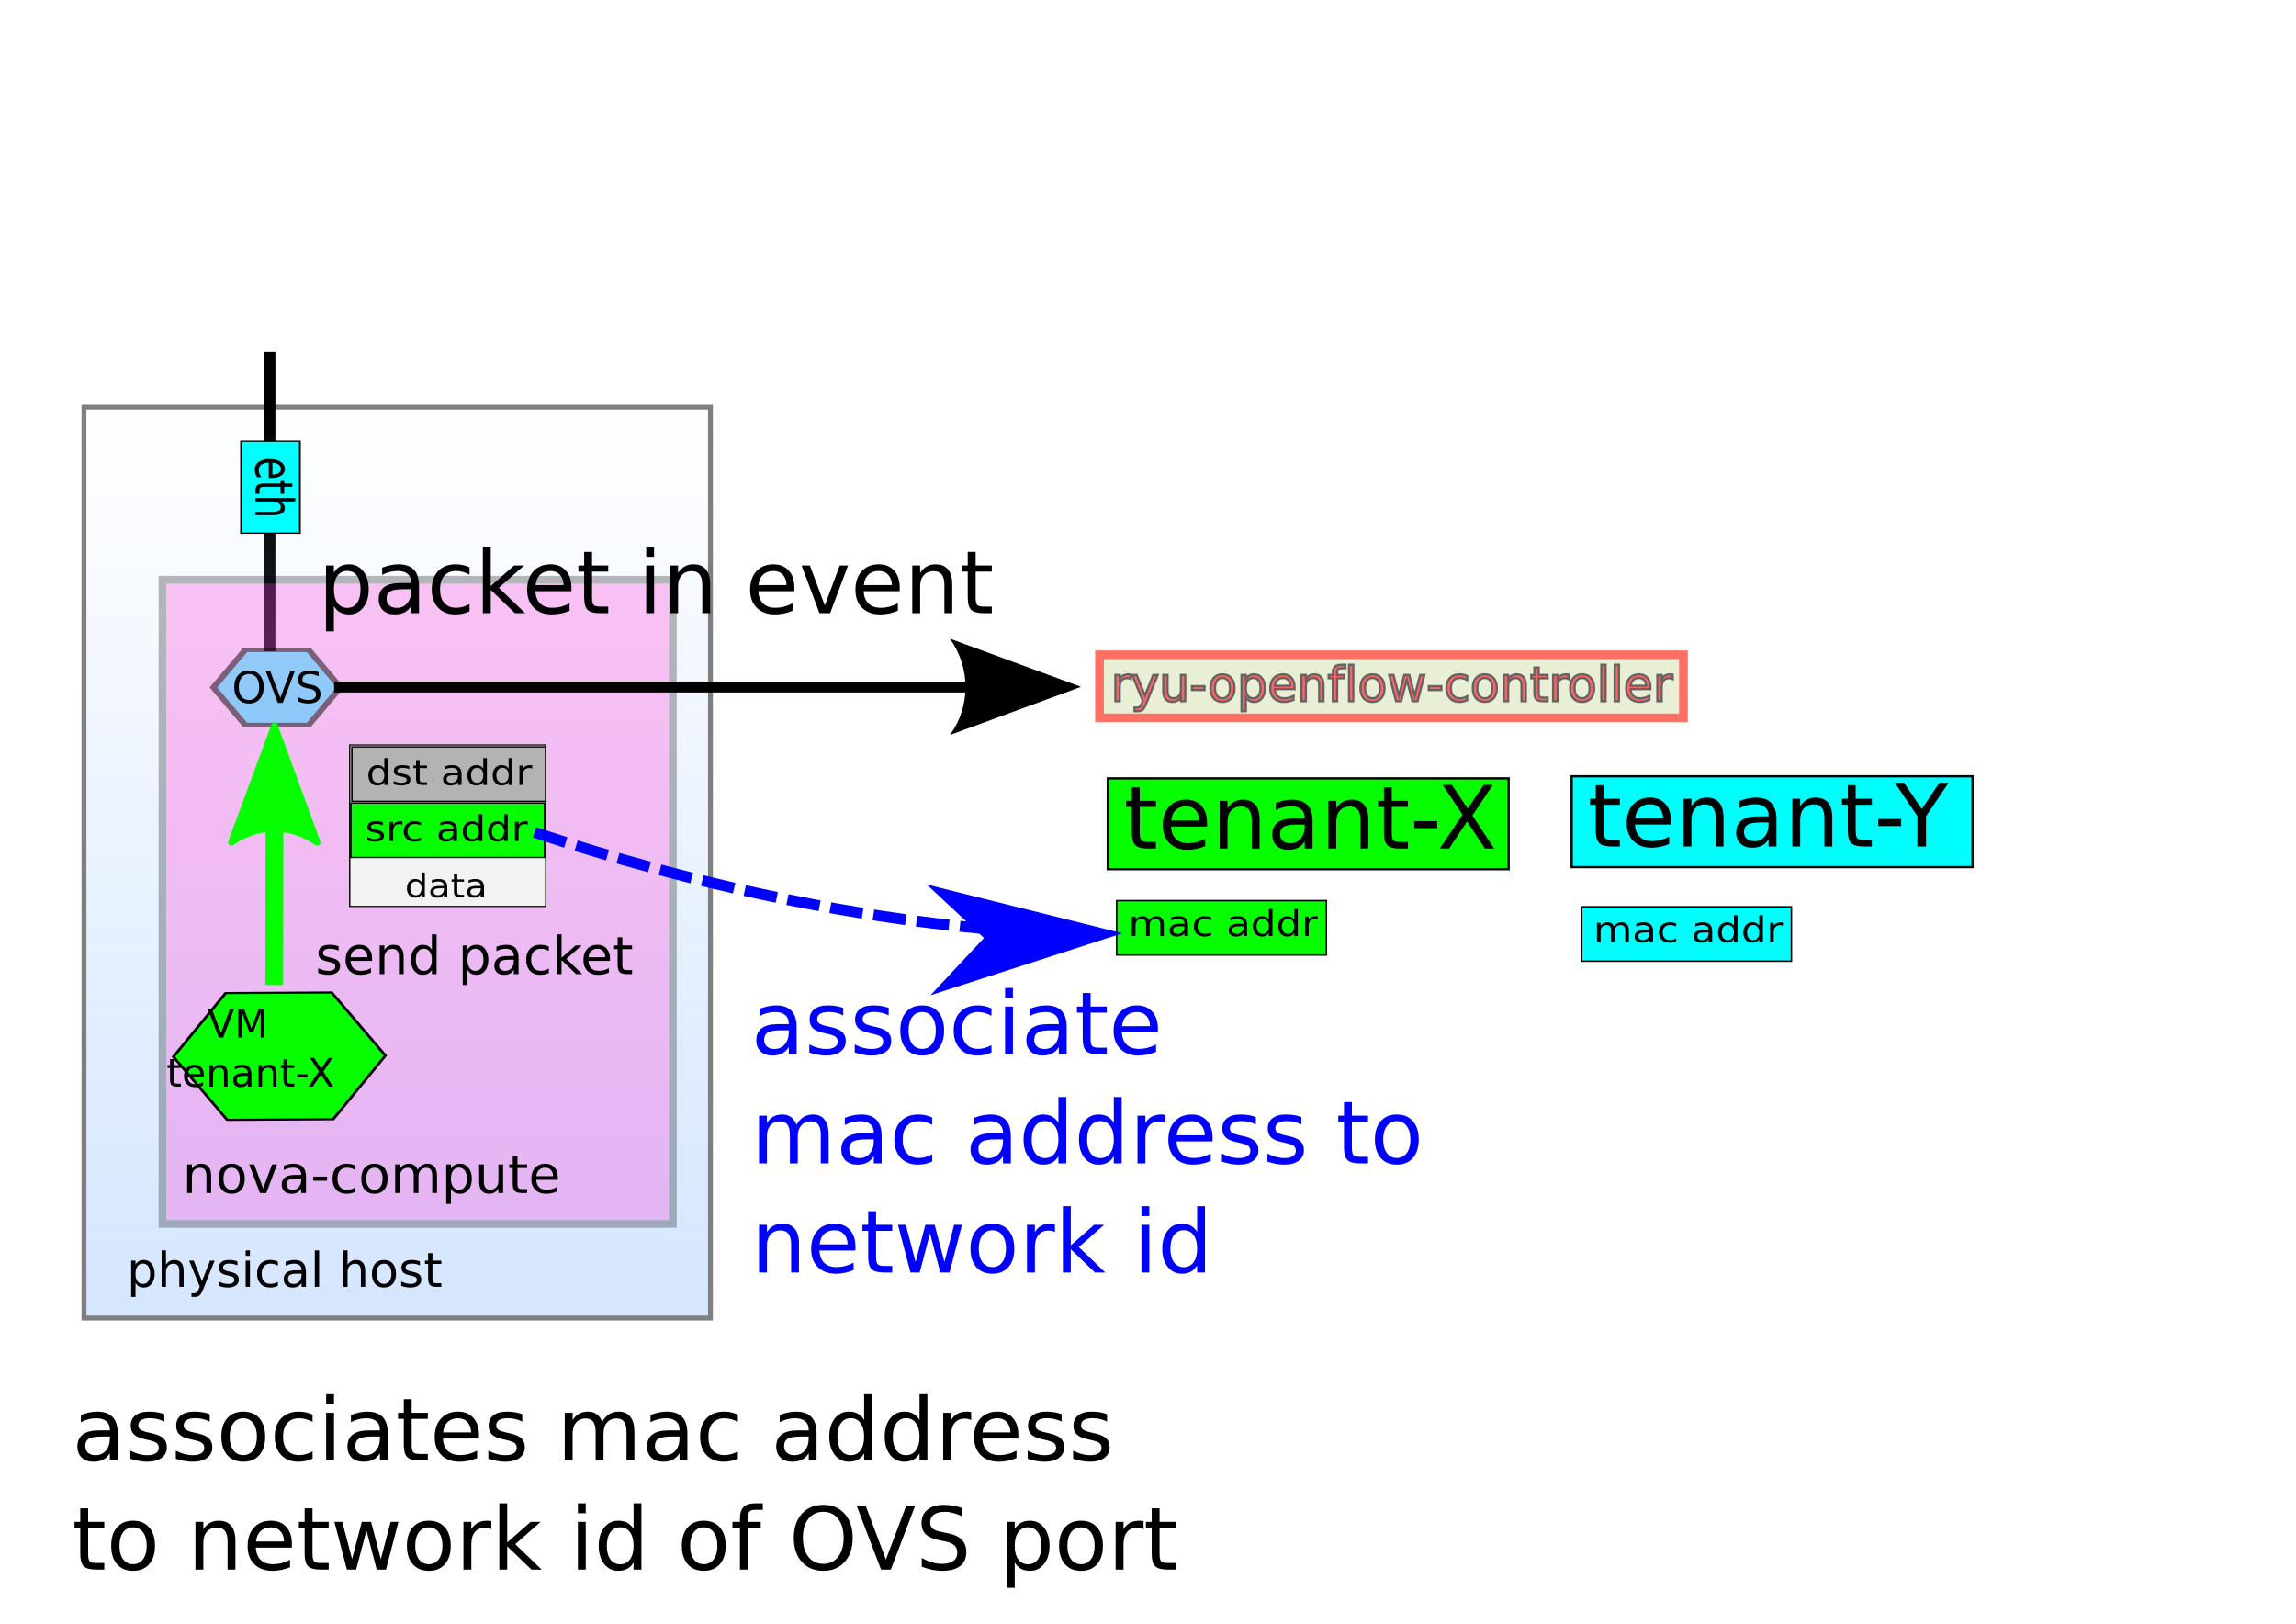
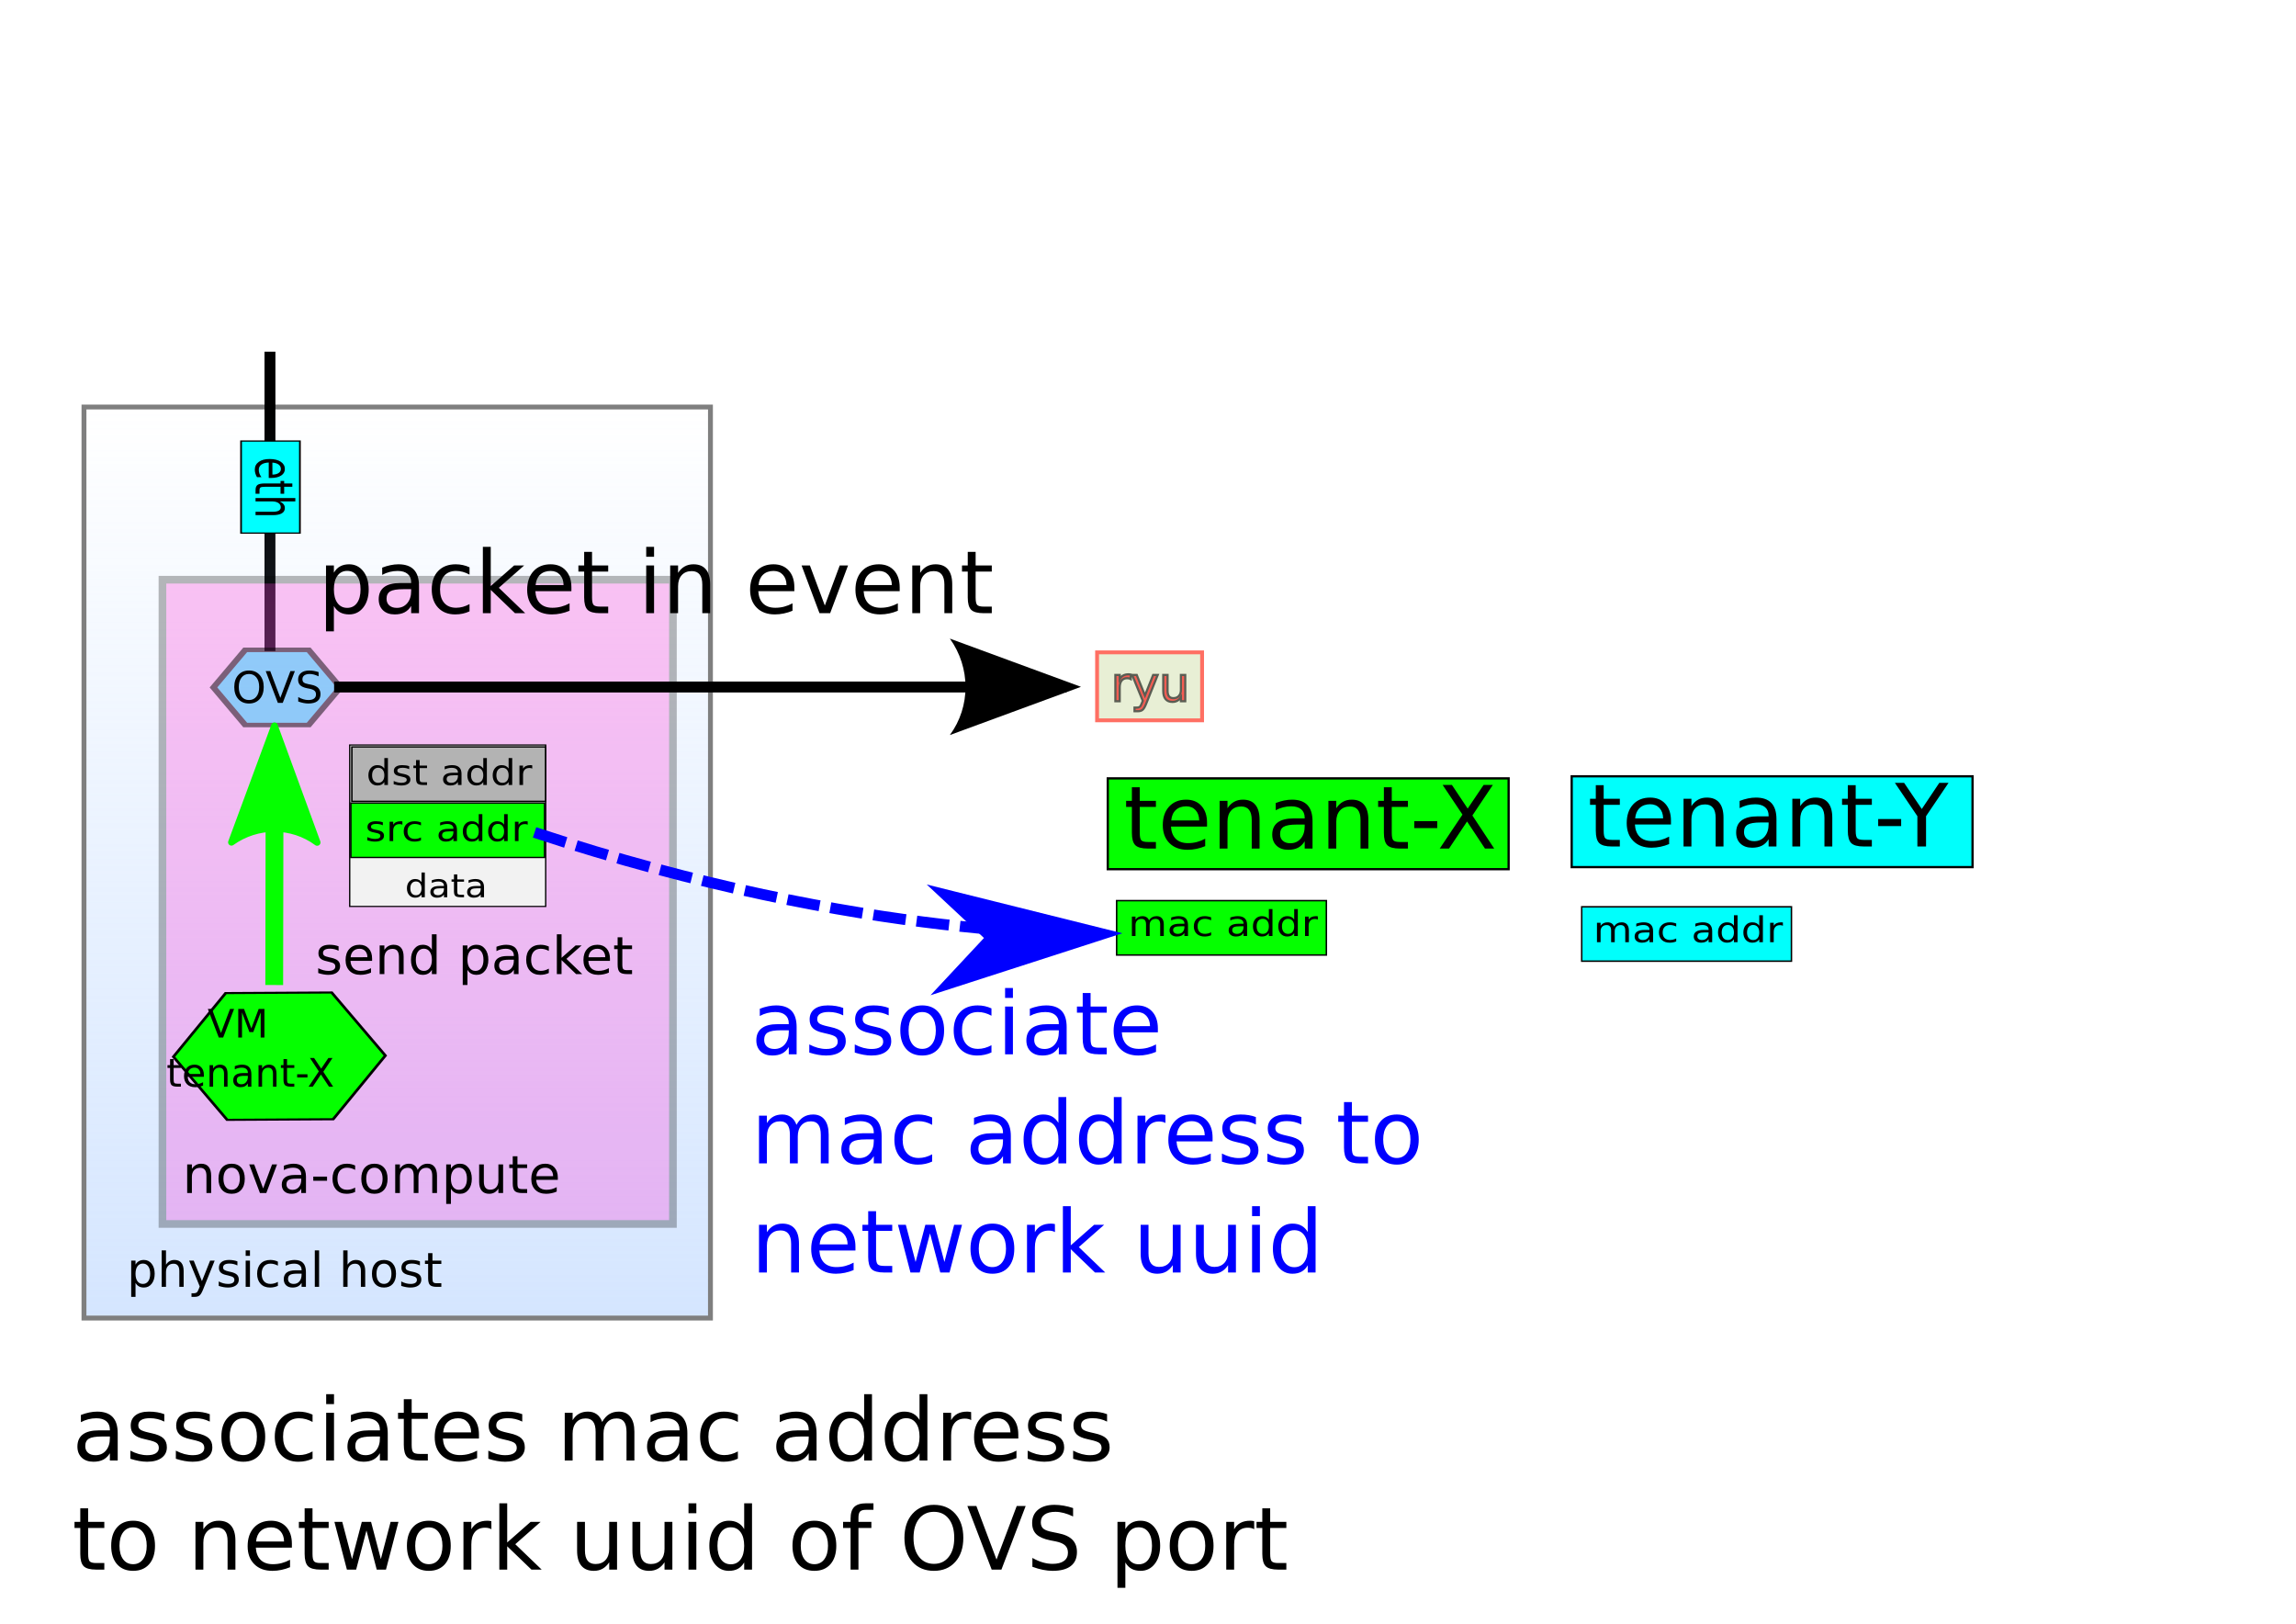
<svg xmlns="http://www.w3.org/2000/svg" xmlns:ns1="http://www.openswatchbook.org/uri/2009/osb" xmlns:xlink="http://www.w3.org/1999/xlink" width="1052.362" height="744.094" id="svg2" version="1.1">
  <defs id="defs4">
    <marker style="overflow:visible;" id="Arrow1Send" refX="0.0" refY="0.0" orient="auto">
      <path transform="scale(0.2) rotate(180) translate(6,0)" style="fill-rule:evenodd;stroke:#000000;stroke-width:1.0pt;marker-start:none;" d="M 0.0,0.0 L 5.0,-5.0 L -12.5,0.0 L 5.0,5.0 L 0.0,0.0 z " id="path4154" />
    </marker>
    <marker orient="auto" refY="0.0" refX="0.0" id="Arrow2Mend" style="overflow:visible;">
      <path id="path4166" style="font-size:12.0;fill-rule:evenodd;stroke-width:0.625;stroke-linejoin:round;" d="M 8.719,4.034 L -2.207,0.016 L 8.719,-4.002 C 6.973,-1.63 6.983,1.616 8.719,4.034 z " transform="scale(0.6) rotate(180) translate(0,0)" />
    </marker>
    <marker orient="auto" refY="0.0" refX="0.0" id="Arrow2Lstart" style="overflow:visible">
      <path id="path5113" style="font-size:12.0;fill-rule:evenodd;stroke-width:0.625;stroke-linejoin:round" d="M 8.719,4.034 L -2.207,0.016 L 8.719,-4.002 C 6.973,-1.63 6.983,1.616 8.719,4.034 z " transform="scale(1.1) translate(1,0)" />
    </marker>
    <linearGradient id="linearGradient6493" ns1:paint="solid">
      <stop style="stop-color:#000000;stop-opacity:1;" offset="0" id="stop6495" />
    </linearGradient>
    <linearGradient id="linearGradient5313" ns1:paint="solid">
      <stop style="stop-color:#5555ff;stop-opacity:1;" offset="0" id="stop5315" />
    </linearGradient>
    <marker orient="auto" refY="0.0" refX="0.0" id="Arrow1Mend" style="overflow:visible;">
      <path id="path5567" d="M 0.0,0.0 L 5.0,-5.0 L -12.5,0.0 L 5.0,5.0 L 0.0,0.0 z " style="fill-rule:evenodd;stroke:#000000;stroke-width:1.0pt;marker-start:none;" transform="scale(0.4) rotate(180) translate(10,0)" />
    </marker>
    <marker orient="auto" refY="0.0" refX="0.0" id="Arrow1Mstart" style="overflow:visible">
      <path id="path5564" d="M 0.0,0.0 L 5.0,-5.0 L -12.5,0.0 L 5.0,5.0 L 0.0,0.0 z " style="fill-rule:evenodd;stroke:#000000;stroke-width:1.0pt;marker-start:none" transform="scale(0.4) translate(10,0)" />
    </marker>
    <marker orient="auto" refY="0.0" refX="0.0" id="Arrow2Lend" style="overflow:visible;">
      <path id="path5579" style="font-size:12.0;fill-rule:evenodd;stroke-width:0.625;stroke-linejoin:round;" d="M 8.719,4.034 L -2.207,0.016 L 8.719,-4.002 C 6.973,-1.63 6.983,1.616 8.719,4.034 z " transform="scale(1.1) rotate(180) translate(1,0)" />
    </marker>
    <marker orient="auto" refY="0.0" refX="0.0" id="Arrow1Lend" style="overflow:visible;">
      <path id="path5561" d="M 0.0,0.0 L 5.0,-5.0 L -12.5,0.0 L 5.0,5.0 L 0.0,0.0 z " style="fill-rule:evenodd;stroke:#000000;stroke-width:1.0pt;marker-start:none;" transform="scale(0.8) rotate(180) translate(12.5,0)" />
    </marker>
    <marker orient="auto" refY="0.0" refX="0.0" id="Arrow1Lstart" style="overflow:visible">
      <path id="path5558" d="M 0.0,0.0 L 5.0,-5.0 L -12.5,0.0 L 5.0,5.0 L 0.0,0.0 z " style="fill-rule:evenodd;stroke:#000000;stroke-width:1.0pt;marker-start:none" transform="scale(0.8) translate(12.5,0)" />
    </marker>
    <linearGradient id="linearGradient5242" ns1:paint="solid">
      <stop style="stop-color:#7fff2a;stop-opacity:1;" offset="0" id="stop5244" />
    </linearGradient>
    <marker orient="auto" refY="0.0" refX="0.0" id="Arrow1LendM" style="overflow:visible;">
      <path id="path4159" d="M 0.0,0.0 L 5.0,-5.0 L -12.5,0.0 L 5.0,5.0 L 0.0,0.0 z " style="marker-start:none;stroke:#ff0000;stroke-width:1.0pt;fill:#ff0000;fill-rule:evenodd" transform="scale(0.8) rotate(180) translate(12.5,0)" />
    </marker>
    <marker orient="auto" refY="0.0" refX="0.0" id="Arrow1LendF" style="overflow:visible;">
      <path id="path4585" d="M 0.0,0.0 L 5.0,-5.0 L -12.5,0.0 L 5.0,5.0 L 0.0,0.0 z " style="marker-start:none;stroke:#ff0000;stroke-width:1.0pt;fill:#ff0000;fill-rule:evenodd" transform="scale(0.8) rotate(180) translate(12.5,0)" />
    </marker>
    <marker orient="auto" refY="0.0" refX="0.0" id="Arrow1Mend6" style="overflow:visible;">
      <path id="path5404" d="M 0.0,0.0 L 5.0,-5.0 L -12.5,0.0 L 5.0,5.0 L 0.0,0.0 z " style="marker-start:none;stroke:#ff0000;stroke-width:1.0pt;fill:#ff0000;fill-rule:evenodd" transform="scale(0.4) rotate(180) translate(10,0)" />
    </marker>
    <marker orient="auto" refY="0.0" refX="0.0" id="Arrow1MendN" style="overflow:visible;">
      <path id="path5645" d="M 0.0,0.0 L 5.0,-5.0 L -12.5,0.0 L 5.0,5.0 L 0.0,0.0 z " style="marker-start:none;stroke:#ff0000;stroke-width:1.0pt;fill:#ff0000;fill-rule:evenodd" transform="scale(0.4) rotate(180) translate(10,0)" />
    </marker>
    <linearGradient xlink:href="#linearGradient5343-7" id="linearGradient5349-6" x1="-532.439" y1="622.736" x2="-318.841" y2="622.736" gradientUnits="userSpaceOnUse" gradientTransform="matrix(0.8399013,0,0,1.846462,-201.5888,-629.6685)" />
    <linearGradient id="linearGradient5343-7">
      <stop style="stop-color:#aaccff;stop-opacity:1;" offset="0" id="stop5345-4" />
      <stop style="stop-color:#aaccff;stop-opacity:0;" offset="1" id="stop5347-4" />
    </linearGradient>
    <linearGradient y2="622.736" x2="-318.841" y1="622.736" x1="-532.439" gradientTransform="matrix(1.204265,0,0,2.660295,-344.1031,-1384.945)" gradientUnits="userSpaceOnUse" id="linearGradient6079-9" xlink:href="#linearGradient5343-7-4" />
    <linearGradient id="linearGradient5343-7-4">
      <stop style="stop-color:#aaccff;stop-opacity:1;" offset="0" id="stop5345-4-1" />
      <stop style="stop-color:#aaccff;stop-opacity:0;" offset="1" id="stop5347-4-6" />
    </linearGradient>
    <marker orient="auto" refY="0.0" refX="0.0" id="Arrow1Lenda" style="overflow:visible;">
      <path id="path5800" d="M 0.0,0.0 L 5.0,-5.0 L -12.5,0.0 L 5.0,5.0 L 0.0,0.0 z " style="marker-start:none;stroke:#05ff00;stroke-width:1.0pt;fill:#05ff00;fill-rule:evenodd" transform="scale(0.8) rotate(180) translate(12.5,0)" />
    </marker>
    <marker orient="auto" refY="0.0" refX="0.0" id="Arrow1Lendan" style="overflow:visible;">
      <path id="path5943" d="M 0.0,0.0 L 5.0,-5.0 L -12.5,0.0 L 5.0,5.0 L 0.0,0.0 z " style="fill-rule:evenodd;marker-start:none;stroke:#059500;stroke-width:1.0pt;fill:#059500" transform="scale(0.8) rotate(180) translate(12.5,0)" />
    </marker>
    <linearGradient xlink:href="#linearGradient5343-7" id="linearGradient6508" gradientUnits="userSpaceOnUse" gradientTransform="matrix(1.963808,0,0,2.038705,132.3319,-1087.514)" x1="-532.439" y1="622.736" x2="-318.841" y2="622.736" />
    <marker orient="auto" refY="0.0" refX="0.0" id="Arrow2MendC" style="overflow:visible;">
      <path id="path4651" style="stroke-linejoin:round;font-size:12.0;fill-rule:evenodd;stroke:#05ff00;stroke-width:0.625;fill:#05ff00" d="M 8.719,4.034 L -2.207,0.016 L 8.719,-4.002 C 6.973,-1.63 6.983,1.616 8.719,4.034 z " transform="scale(0.6) rotate(180) translate(0,0)" />
    </marker>
    <marker orient="auto" refY="0.0" refX="0.0" id="Arrow1Lend4" style="overflow:visible;">
      <path id="path6229" d="M 0.0,0.0 L 5.0,-5.0 L -12.5,0.0 L 5.0,5.0 L 0.0,0.0 z " style="marker-start:none;stroke:#0000ff;stroke-width:1.0pt;fill:#0000ff;fill-rule:evenodd" transform="scale(0.8) rotate(180) translate(12.5,0)" />
    </marker>
  </defs>
  <g id="layer1" transform="translate(0,-308.2677)">
    <path style="fill:none;stroke:#000000;stroke-width:5;stroke-linecap:butt;stroke-linejoin:miter;stroke-miterlimit:4;stroke-opacity:1;stroke-dasharray:none" d="m 123.735,606.641 0,-137.211" id="path6078" />
    <rect style="opacity:0.5;fill:url(#linearGradient6508);fill-opacity:1;fill-rule:evenodd;stroke:#000000;stroke-width:2.236;stroke-linecap:butt;stroke-linejoin:miter;stroke-miterlimit:4;stroke-opacity:1;stroke-dasharray:none" id="rect3065-4" width="417.503" height="287.144" x="-912.294" y="38.489" transform="matrix(0,-1,1,0,0,0)" />
    <a id="a4003" transform="matrix(1,0,0,0.8189668,-0.728701,296.315)" style="fill:#ff2ad4;fill-opacity:1" />
    <path style="opacity:0.275;fill:#dd6de5;fill-opacity:0.467;fill-rule:nonzero;stroke:#ff0000;stroke-width:4.274;stroke-linecap:butt;stroke-miterlimit:4;stroke-opacity:1;stroke-dasharray:2.137, 2.137;stroke-dashoffset:0" d="" id="path4088" transform="translate(0,308.2677)" />
-     <g id="g6423" transform="translate(423.1321,13.64784)" style="opacity:0.613;fill:#3866a9;fill-opacity:0.467">
-       <rect style="fill:#b1c76d;fill-opacity:0.467;fill-rule:evenodd;stroke:#ff1300;stroke-width:4;stroke-linecap:butt;stroke-linejoin:miter;stroke-miterlimit:4;stroke-opacity:1;stroke-dasharray:none" id="rect6358-7" width="267.639" height="28.904" x="80.828" y="594.698" />
-       <text id="text6360-0" y="615.967" x="86.098" style="font-size:22px;font-style:normal;font-weight:normal;line-height:125%;letter-spacing:0px;word-spacing:0px;fill:#3866a9;fill-opacity:0.467;stroke:none;font-family:Bitstream Vera Sans" xml:space="preserve">
-         <tspan y="615.967" x="86.098" id="tspan6362-5" style="fill:#ff0000;fill-opacity:1;stroke:#000000;stroke-opacity:1">ryu-openflow-controller</tspan>
-       </text>
-     </g>
+     <rect y="607.226" x="502.841" height="31.143" width="48.135" id="rect6358-7" style="opacity:0.613;fill:#b1c76d;fill-opacity:0.467;fill-rule:evenodd;stroke:#ff1300;stroke-width:1.761;stroke-linecap:butt;stroke-linejoin:miter;stroke-miterlimit:4;stroke-opacity:1;stroke-dasharray:none" />
+     <text xml:space="preserve" style="font-size:22px;font-style:normal;font-weight:normal;line-height:125%;letter-spacing:0px;word-spacing:0px;opacity:0.613;fill:#3866a9;fill-opacity:0.467;stroke:none;font-family:Bitstream Vera Sans" x="509.23" y="629.615" id="text6360-0">
+       <tspan style="fill:#ff0000;fill-opacity:1;stroke:#000000;stroke-opacity:1" id="tspan6362-5" x="509.23" y="629.615">ryu</tspan>
+     </text>
    <rect y="573.933" x="74.458" height="295.246" width="233.976" id="rect5351-5" style="opacity:0.275;fill:#ff2ad4;fill-opacity:1;fill-rule:evenodd;stroke:#000000;stroke-width:3.509px;stroke-linecap:butt;stroke-linejoin:miter;stroke-opacity:1" />
    <text id="text5353-2" y="854.999" x="83.609" style="font-size:24px;font-style:normal;font-weight:normal;line-height:125%;letter-spacing:0px;word-spacing:0px;fill:#000000;fill-opacity:1;stroke:none;font-family:Bitstream Vera Sans" xml:space="preserve">
      <tspan y="854.999" x="83.609" id="tspan5355-6">nova-compute</tspan>
    </text>
    <path transform="matrix(0.6950645,0,0,0.4799176,33.24607,517.6478)" d="m 171.85,632.48 -69.883,0.568 -35.433,-60.236 34.45,-60.804 69.883,-0.568 35.433,60.236 z" id="path5250" style="fill:#05ff00;fill-opacity:1;fill-rule:nonzero;stroke:#000000;stroke-width:2;stroke-linecap:butt;stroke-miterlimit:4;stroke-opacity:1;stroke-dasharray:none;stroke-dashoffset:0" />
    <text id="text5274" y="783.749" x="129.071" style="font-size:18px;font-style:normal;font-weight:normal;text-align:center;line-height:125%;letter-spacing:0px;word-spacing:0px;text-anchor:middle;fill:#000000;fill-opacity:1;stroke:none;font-family:Bitstream Vera Sans" xml:space="preserve">
      <tspan style="font-size:18px;font-style:normal;font-variant:normal;font-weight:normal;font-stretch:normal;text-align:center;line-height:125%;writing-mode:lr-tb;text-anchor:middle;font-family:Bitstream Vera Sans;-inkscape-font-specification:Bitstream Vera Sans" y="783.749" x="129.071" id="tspan5276">VM</tspan>
      <tspan id="tspan3167" style="font-size:18px;font-style:normal;font-variant:normal;font-weight:normal;font-stretch:normal;text-align:center;line-height:125%;writing-mode:lr-tb;text-anchor:middle;font-family:Bitstream Vera Sans;-inkscape-font-specification:Bitstream Vera Sans" y="806.249" x="129.071">tenant-X</tspan>
    </text>
    <path transform="matrix(1.008643,0,0,0.6892304,-136.0052,452.1207)" d="m 289.533,248.362 -14.423,24.982 -28.846,0 -14.423,-24.982 14.423,-24.982 28.846,0 z" id="path5523-9" style="opacity:0.5;fill:#2ad4ff;fill-opacity:1;fill-rule:nonzero;stroke:#000000;stroke-width:3;stroke-linecap:butt;stroke-miterlimit:4;stroke-opacity:1;stroke-dasharray:none;stroke-dashoffset:0" />
    <text id="text5525-6" y="630.381" x="106.251" style="font-size:20px;font-style:normal;font-weight:normal;line-height:125%;letter-spacing:0px;word-spacing:0px;fill:#000000;fill-opacity:1;stroke:none;font-family:Bitstream Vera Sans" xml:space="preserve">
      <tspan y="630.381" x="106.251" id="tspan5527-5">OVS</tspan>
    </text>
    <path id="path6228" d="m 125.694,759.674 0.179,-108.007" style="fill:none;stroke:#05ff00;stroke-width:8.149;stroke-linecap:butt;stroke-linejoin:miter;stroke-miterlimit:4;stroke-opacity:1;stroke-dasharray:none;marker-end:url(#Arrow2MendC)" />
    <text xml:space="preserve" style="font-size:22px;font-style:normal;font-weight:normal;line-height:125%;letter-spacing:0px;word-spacing:0px;fill:#000000;fill-opacity:1;stroke:none;font-family:Bitstream Vera Sans" x="58.134" y="897.994" id="text3193">
      <tspan id="tspan3195" x="58.134" y="897.994">physical host</tspan>
    </text>
    <text xml:space="preserve" style="font-size:40px;font-style:normal;font-weight:normal;line-height:125%;letter-spacing:0px;word-spacing:0px;fill:#000000;fill-opacity:1;stroke:none;font-family:Bitstream Vera Sans" x="33.078" y="977.574" id="text6045">
      <tspan x="33.078" y="977.574" id="tspan6049">associates mac address</tspan>
-       <tspan x="33.078" y="1027.574" id="tspan3090">to network id of OVS port</tspan>
+       <tspan x="33.078" y="1027.574" id="tspan3090">to network uuid of OVS port</tspan>
    </text>
    <g id="g6280" transform="translate(-137.6555,-208.2826)">
      <g transform="matrix(1,0,0,0.7140965,-474.3806,289.0946)" id="g5864-4">
        <rect style="fill:#00ffff;fill-rule:evenodd;stroke:#000000;stroke-width:0.795px;stroke-linecap:butt;stroke-linejoin:miter;stroke-opacity:1" id="rect5858-6" width="26.969" height="59.086" x="722.527" y="601.553" />
        <text xml:space="preserve" style="font-size:24px;font-style:normal;font-weight:normal;line-height:125%;letter-spacing:0px;word-spacing:0px;fill:#000000;fill-opacity:1;stroke:none;font-family:Bitstream Vera Sans" x="611.766" y="-729.165" id="text5860-69" transform="matrix(0,1,-1,0,0,0)">
          <tspan id="tspan5862-8" x="611.766" y="-729.165">eth</tspan>
        </text>
      </g>
    </g>
    <text xml:space="preserve" style="font-size:40px;font-style:normal;font-weight:normal;line-height:125%;letter-spacing:0px;word-spacing:0px;fill:#05ff00;fill-opacity:1;stroke:none;font-family:Bitstream Vera Sans" x="459.413" y="697.025" id="text6080">
      <tspan id="tspan6082" x="459.413" y="697.025" />
    </text>
    <flowRoot xml:space="preserve" id="flowRoot6500" style="fill:black;stroke:none;stroke-opacity:1;stroke-width:1px;stroke-linejoin:miter;stroke-linecap:butt;fill-opacity:1;font-family:Bitstream Vera Sans;font-style:normal;font-weight:normal;font-size:40px;line-height:125%;letter-spacing:0px;word-spacing:0px">
      <flowRegion id="flowRegion6502">
        <rect id="rect6504" width="978.856" height="519.443" x="-91.883" y="261.404" />
      </flowRegion>
      <flowPara id="flowPara6506" />
    </flowRoot>
    <text id="text4810" y="754.663" x="144.562" style="font-size:24px;font-style:normal;font-weight:normal;line-height:125%;letter-spacing:0px;word-spacing:0px;fill:#000000;fill-opacity:1;stroke:none;font-family:Bitstream Vera Sans" xml:space="preserve">
      <tspan y="754.663" x="144.562" id="tspan4812">send packet</tspan>
    </text>
    <path id="path4814" d="m 153.138,623.105 335.678,0" style="fill:none;stroke:#000000;stroke-width:5;stroke-linecap:butt;stroke-linejoin:miter;stroke-miterlimit:4;stroke-opacity:1;stroke-dasharray:none;marker-end:url(#Arrow2Lend)" />
    <g id="g5284-2" transform="matrix(0.7624367,0,0,0.6771186,-318.8045,357.7572)">
      <rect style="fill:#f2f2f2;stroke:#000000;stroke-width:0.786px;stroke-linecap:butt;stroke-linejoin:miter;stroke-opacity:1" id="rect5232-3" width="117.824" height="109.249" x="628.37" y="431.129" />
      <rect style="fill:#b3b3b3;fill-opacity:1;fill-rule:evenodd;stroke:#000000;stroke-width:0.909px;stroke-linecap:butt;stroke-linejoin:miter;stroke-opacity:1" id="rect5234-1" width="116.475" height="36.844" x="629.657" y="432.415" />
      <text xml:space="preserve" style="font-size:24px;font-style:normal;font-weight:normal;line-height:125%;letter-spacing:0px;word-spacing:0px;fill:#000000;fill-opacity:1;stroke:none;font-family:Bitstream Vera Sans" x="638.278" y="458.188" id="text5236-0">
        <tspan id="tspan5238-7" x="638.278" y="458.188">dst addr</tspan>
      </text>
      <rect style="fill:#05ff00;fill-opacity:1;fill-rule:evenodd;stroke:#000000;stroke-width:0.909px;stroke-linecap:butt;stroke-linejoin:miter;stroke-opacity:1" id="rect5234-2-4" width="116.475" height="36.844" x="629.044" y="470.394" />
      <text xml:space="preserve" style="font-size:24px;font-style:normal;font-weight:normal;line-height:125%;letter-spacing:0px;word-spacing:0px;fill:#000000;fill-opacity:1;stroke:none;font-family:Bitstream Vera Sans" x="637.665" y="496.166" id="text5236-9-8">
        <tspan id="tspan5238-6-0" x="637.665" y="496.166">src addr</tspan>
      </text>
      <text xml:space="preserve" style="font-size:22px;font-style:normal;font-weight:normal;line-height:125%;letter-spacing:0px;word-spacing:0px;fill:#000000;fill-opacity:1;stroke:none;font-family:Bitstream Vera Sans" x="661.555" y="534.144" id="text5280-1">
        <tspan id="tspan5282-8" x="661.555" y="534.144">data</tspan>
      </text>
    </g>
    <text id="text5340" y="589.274" x="145.787" style="font-size:40px;font-style:normal;font-weight:normal;line-height:125%;letter-spacing:0px;word-spacing:0px;fill:#000000;fill-opacity:1;stroke:none;font-family:Bitstream Vera Sans" xml:space="preserve">
      <tspan y="589.274" x="145.787" id="tspan5342">packet in event</tspan>
    </text>
    <rect y="664.972" x="507.739" height="41.623" width="183.735" id="rect5364" style="fill:#05ff00;fill-opacity:1;fill-rule:evenodd;stroke:#000000;stroke-width:1.03px;stroke-linecap:butt;stroke-linejoin:miter;stroke-opacity:1" />
    <text id="text5366" y="697.135" x="515.075" style="font-size:40px;font-style:normal;font-weight:normal;line-height:125%;letter-spacing:0px;word-spacing:0px;fill:#000000;fill-opacity:1;stroke:none;font-family:Bitstream Vera Sans" xml:space="preserve">
      <tspan y="697.135" x="515.075" id="tspan5368">tenant-X</tspan>
    </text>
    <rect y="720.999" x="511.807" height="24.922" width="96.13" id="rect5234-2-4-7" style="fill:#05ff00;fill-opacity:1;fill-rule:evenodd;stroke:#000000;stroke-width:0.679px;stroke-linecap:butt;stroke-linejoin:miter;stroke-opacity:1" />
    <text transform="scale(1.061132,0.9423896)" id="text5236-9-8-1" y="782.279" x="487.349" style="font-size:17.244px;font-style:normal;font-weight:normal;line-height:125%;letter-spacing:0px;word-spacing:0px;fill:#000000;fill-opacity:1;stroke:none;font-family:Bitstream Vera Sans" xml:space="preserve">
      <tspan y="782.279" x="487.349" id="tspan5238-6-0-7">mac addr</tspan>
    </text>
    <rect y="664.02" x="720.375" height="41.623" width="183.735" id="rect5364-7" style="fill:#00fffc;fill-opacity:1;fill-rule:evenodd;stroke:#000000;stroke-width:1.03px;stroke-linecap:butt;stroke-linejoin:miter;stroke-opacity:1" />
    <text id="text5366-8" y="696.182" x="727.71" style="font-size:40px;font-style:normal;font-weight:normal;line-height:125%;letter-spacing:0px;word-spacing:0px;fill:#000000;fill-opacity:1;stroke:none;font-family:Bitstream Vera Sans" xml:space="preserve">
      <tspan y="696.182" x="727.71" id="tspan5368-6">tenant-Y</tspan>
    </text>
    <rect y="723.825" x="724.974" height="24.922" width="96.13" id="rect5234-2-4-7-9" style="fill:#00fffc;fill-opacity:1;fill-rule:evenodd;stroke:#000000;stroke-width:0.679px;stroke-linecap:butt;stroke-linejoin:miter;stroke-opacity:1" />
    <text transform="scale(1.061132,0.9423896)" id="text5236-9-8-1-8" y="785.278" x="688.236" style="font-size:17.244px;font-style:normal;font-weight:normal;line-height:125%;letter-spacing:0px;word-spacing:0px;fill:#000000;fill-opacity:1;stroke:none;font-family:Bitstream Vera Sans" xml:space="preserve">
      <tspan y="785.278" x="688.236" id="tspan5238-6-0-7-5">mac addr</tspan>
    </text>
    <path transform="translate(0,308.2677)" id="path5536" d="M 245.02,381.464 C 396.933,431.694 504.742,428.018 504.742,428.018" style="stroke-linejoin:miter;marker-end:url(#Arrow1Lend4);stroke-opacity:1;marker-start:none;stroke-dashoffset:0;stroke:#0000ff;stroke-linecap:butt;stroke-miterlimit:4;stroke-dasharray:15, 5;stroke-width:5;fill:none" />
    <text id="text6170" y="791.416" x="344.254" style="font-size:40px;font-style:normal;font-weight:normal;line-height:125%;letter-spacing:0px;word-spacing:0px;fill:#0000ff;fill-opacity:1;stroke:none;font-family:Bitstream Vera Sans" xml:space="preserve">
      <tspan y="791.416" x="344.254" id="tspan6172">associate</tspan>
      <tspan id="tspan6174" y="841.416" x="344.254">mac address to</tspan>
-       <tspan id="tspan6176" y="891.416" x="344.254">network id</tspan>
+       <tspan id="tspan6176" y="891.416" x="344.254">network uuid</tspan>
    </text>
  </g>
</svg>
